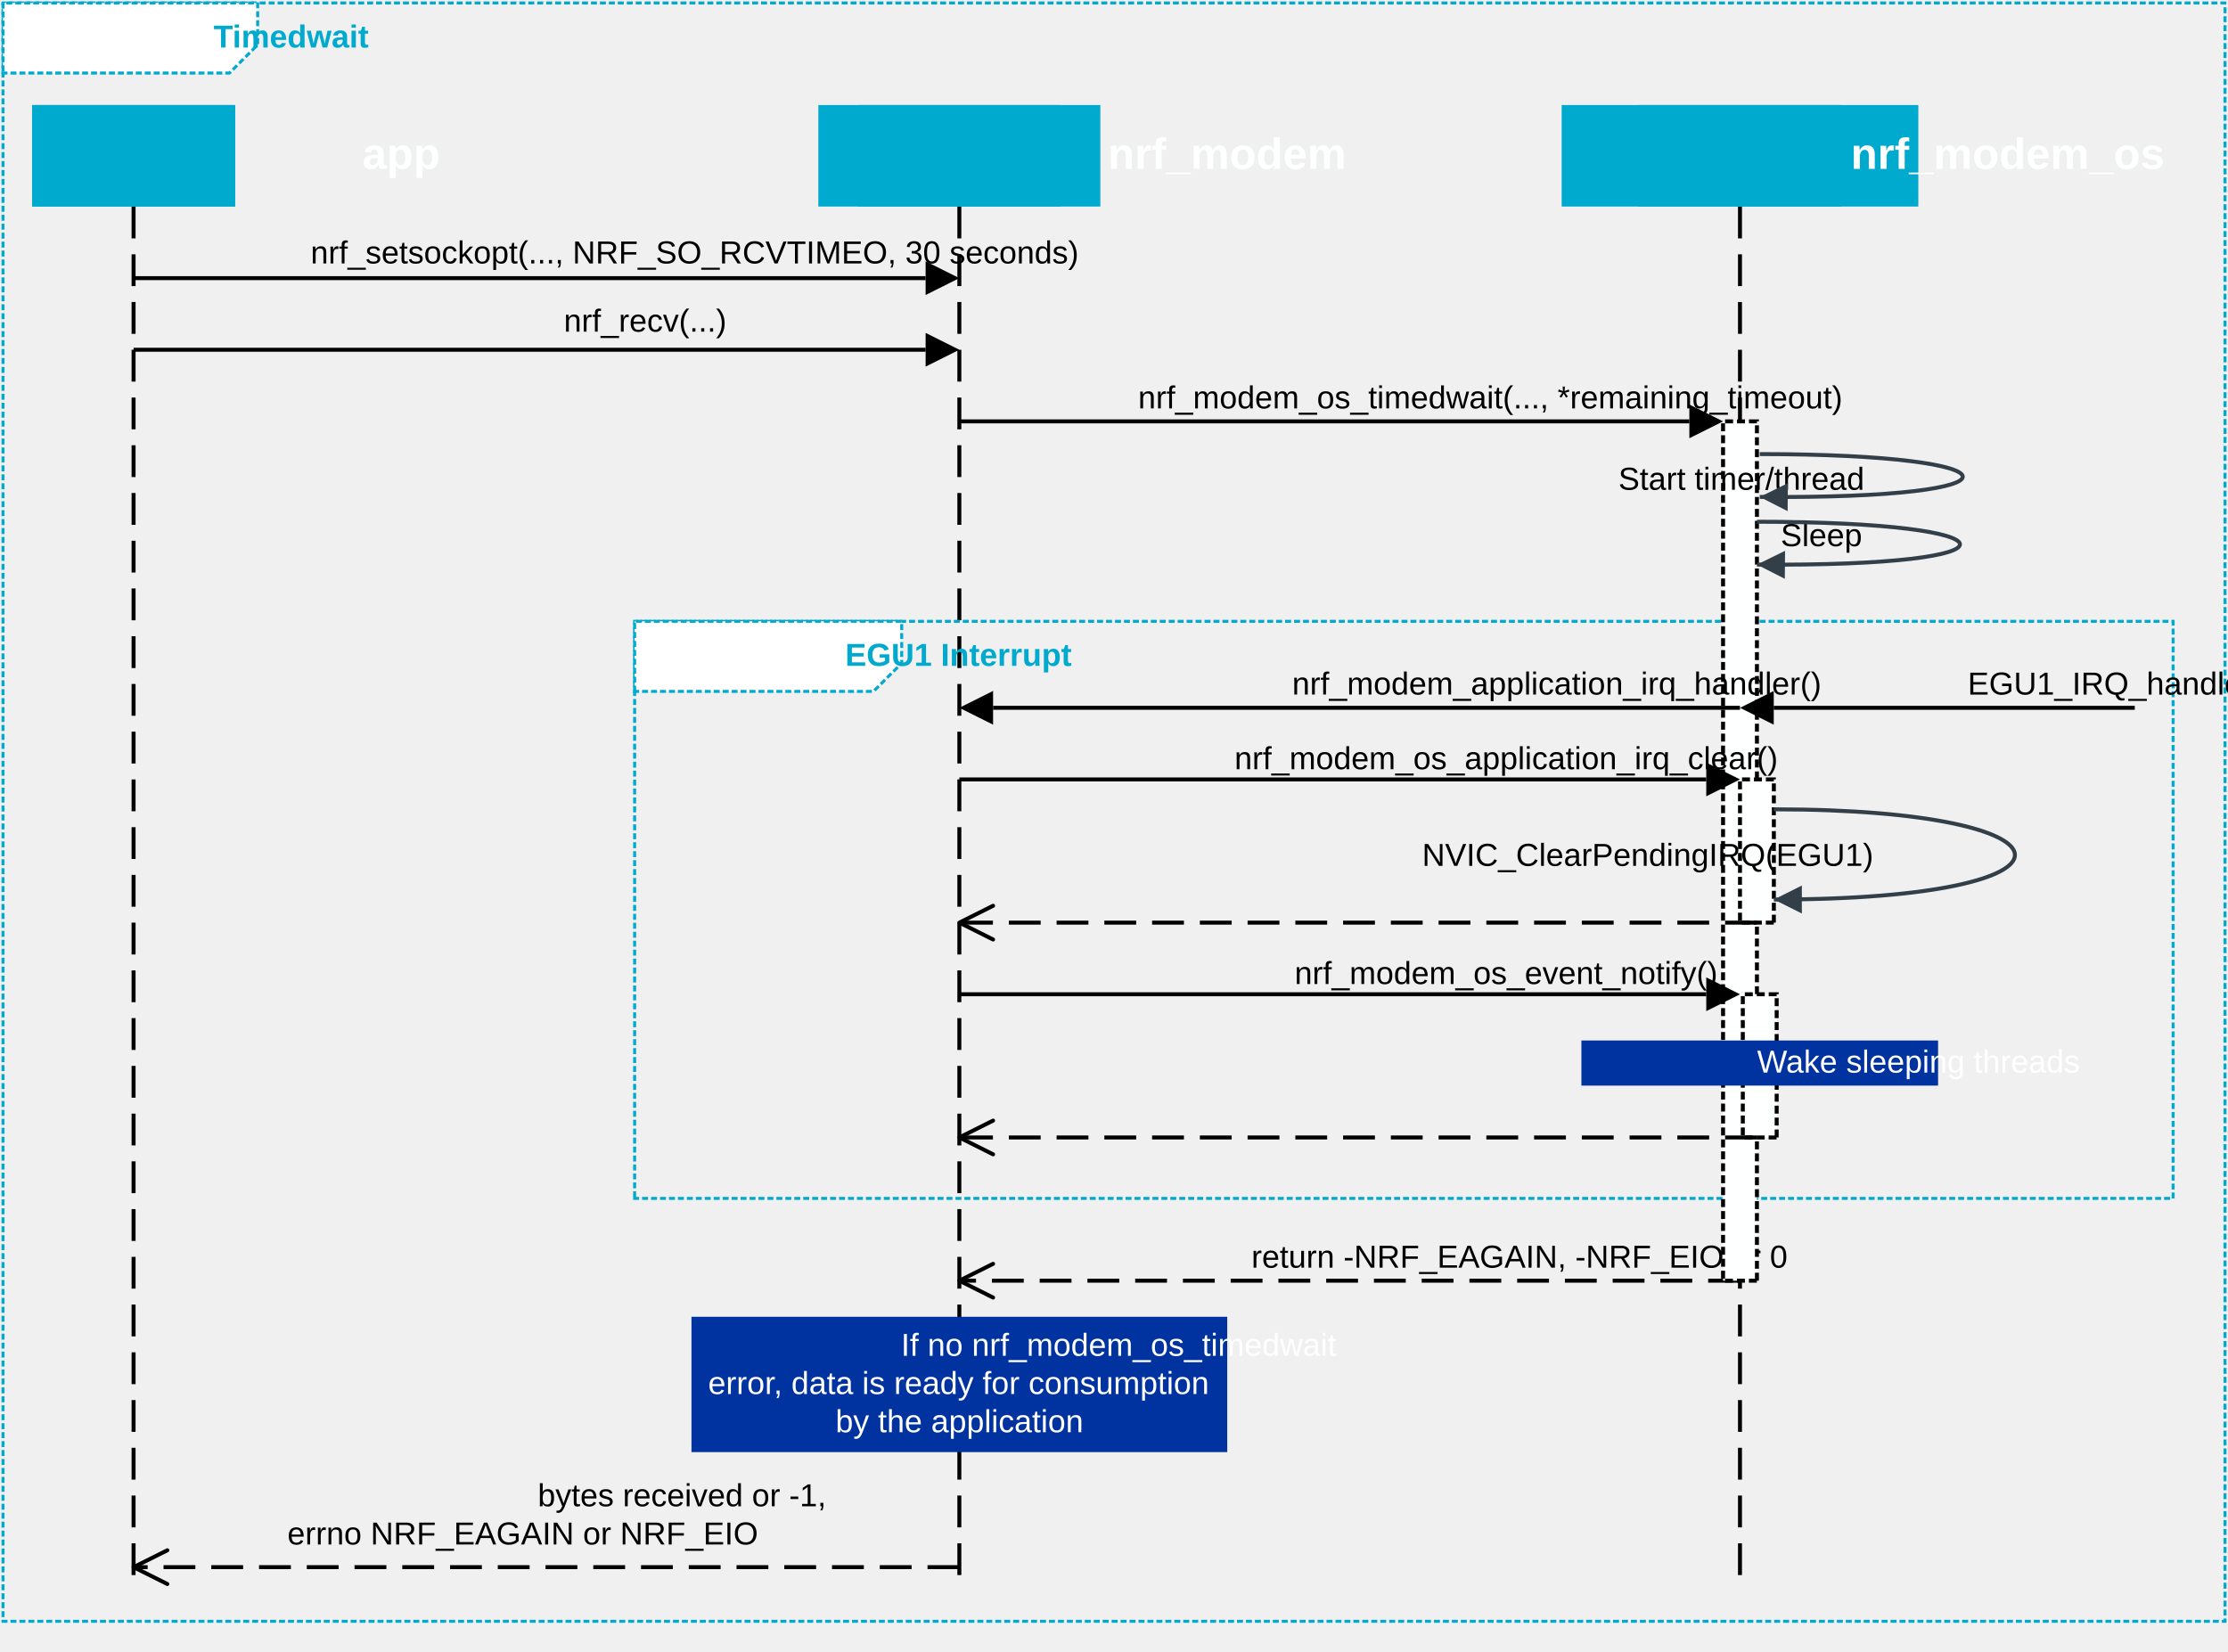
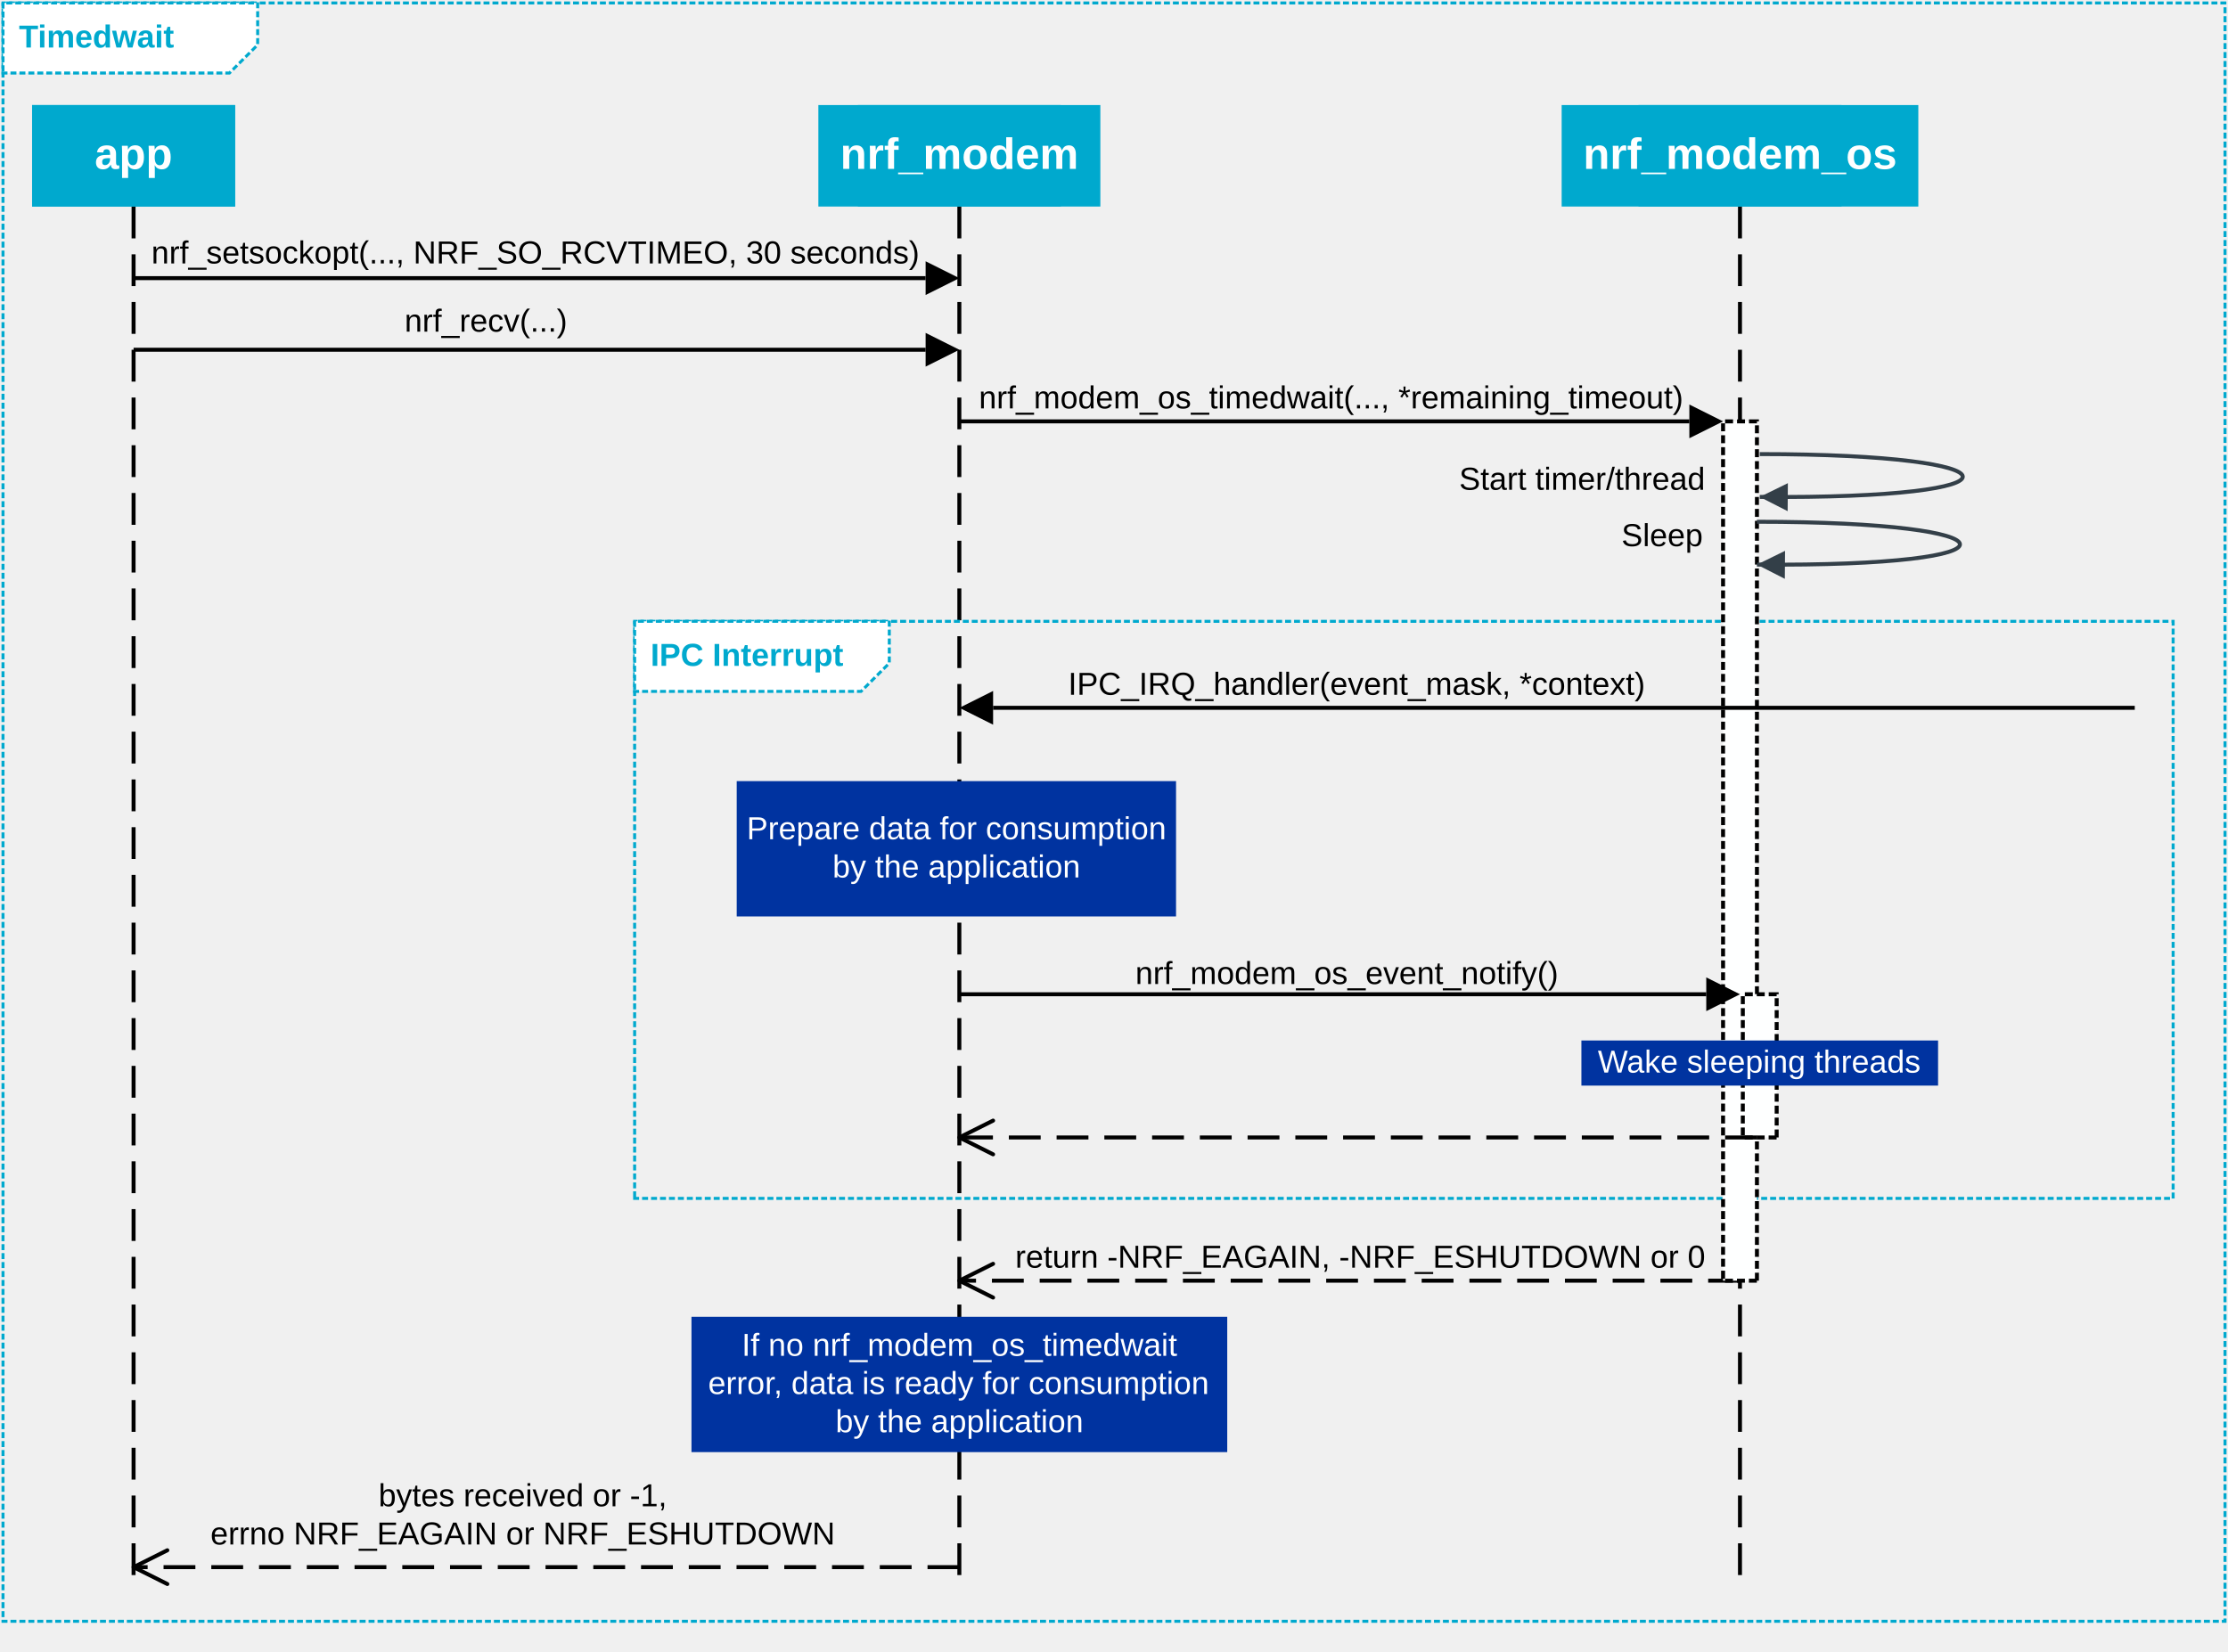
- <svg xmlns="http://www.w3.org/2000/svg" xmlns:ns1="http://schemas.microsoft.com/visio/2003/SVGExtensions/" xmlns:xlink="http://www.w3.org/1999/xlink" width="7.777in" height="5.767in" viewBox="0 0 559.925 415.216" xml:space="preserve" color-interpolation-filters="sRGB" class="st18">
-   <ns1:documentProperties ns1:langID="1035" ns1:viewMarkup="false" />
+ <svg xmlns="http://www.w3.org/2000/svg" xmlns:xlink="http://www.w3.org/1999/xlink" width="7.777in" height="5.767in" viewBox="0 0 559.925 415.216" xml:space="preserve" color-interpolation-filters="sRGB" class="st18">
  <style type="text/css">
	
		.st1 {fill:#00a9ce;stroke:none;stroke-width:1}
		.st2 {stroke:#000000;stroke-dasharray:8,4;stroke-linecap:butt;stroke-width:1}
		.st3 {fill:#feffff;font-family:Arial;font-size:0.917em;font-weight:bold}
		.st4 {marker-end:url(#mrkr4-19);stroke:#000000;stroke-linecap:butt;stroke-width:1}
		.st5 {fill:#000000;fill-opacity:1;stroke:#000000;stroke-opacity:1;stroke-width:0.236}
		.st6 {fill:#000000;font-family:Arial;font-size:0.667em}
		.st7 {marker-end:url(#mrkr3-32);stroke:#000000;stroke-dasharray:8,4;stroke-linecap:butt;stroke-width:1}
		.st8 {font-size:1em}
		.st9 {fill:#0033a0;stroke:none;stroke-width:1}
		.st10 {fill:#ffffff;font-family:Arial;font-size:0.667em}
		.st11 {fill:#feffff;fill-opacity:0;stroke:#00a9ce;stroke-dasharray:0.75,1.5;stroke-width:0.75}
		.st12 {fill:#ffffff;stroke:#00a9ce;stroke-dasharray:0.75,1.5;stroke-width:0.75}
		.st13 {fill:#00a9ce;font-family:Arial;font-size:0.667em;font-weight:bold}
		.st14 {fill:#feffff;stroke:#000000;stroke-dasharray:2,1;stroke-linecap:butt;stroke-width:1}
		.st15 {fill:none;stroke:none;stroke-width:1}
- 		.st16 {marker-end:url(#mrkr4-141);stroke:#333f48;stroke-linecap:butt;stroke-width:1}
+ 		.st16 {marker-end:url(#mrkr4-125);stroke:#333f48;stroke-linecap:butt;stroke-width:1}
		.st17 {fill:#333f48;fill-opacity:1;stroke:#333f48;stroke-opacity:1;stroke-width:0.284}
		.st18 {fill:none;fill-rule:evenodd;font-size:12px;overflow:visible;stroke-linecap:square;stroke-miterlimit:3}
	
	</style>
  <defs id="Markers">
    <g id="lend4">
      <path d="M 2 1 L 0 0 L 2 -1 L 2 1 " style="stroke:none" />
    </g>
-     <marker id="mrkr4-19" class="st5" ns1:arrowType="4" ns1:arrowSize="3" ns1:setback="8.48" refX="-8.48" orient="auto" markerUnits="strokeWidth" overflow="visible">
+     <marker id="mrkr4-19" class="st5" refX="-8.48" orient="auto" markerUnits="strokeWidth" overflow="visible">
      <use xlink:href="#lend4" transform="scale(-4.24,-4.24) " />
    </marker>
    <g id="lend3">
      <path d="M 2 1 L 0 0 L 2 -1 " style="stroke-linecap:round;stroke-linejoin:round;fill:none" />
    </g>
-     <marker id="mrkr3-32" class="st5" ns1:arrowType="3" ns1:arrowSize="3" orient="auto" markerUnits="strokeWidth" overflow="visible">
+     <marker id="mrkr3-32" class="st5" orient="auto" markerUnits="strokeWidth" overflow="visible">
      <use xlink:href="#lend3" transform="scale(-4.24,-4.24) " />
    </marker>
-     <marker id="mrkr4-141" class="st17" ns1:arrowType="4" ns1:arrowSize="2" ns1:setback="0" refX="-0" orient="auto" markerUnits="strokeWidth" overflow="visible">
+     <marker id="mrkr4-125" class="st17" refX="-0" orient="auto" markerUnits="strokeWidth" overflow="visible">
      <use xlink:href="#lend4" transform="scale(-3.52,-3.52) " />
    </marker>
  </defs>
-   <g ns1:mID="0" ns1:index="1" ns1:groupContext="foregroundPage">
-     <ns1:pageProperties ns1:drawingScale="0.0393701" ns1:pageScale="0.0393701" ns1:drawingUnits="24" ns1:shadowOffsetX="8.50394" ns1:shadowOffsetY="-8.50394" />
-     <ns1:layer ns1:name="Connector" ns1:index="0" />
-     <ns1:layer ns1:name="Flowchart" ns1:index="1" />
-     <g id="group5-1" transform="translate(8.05709,-363.3)" ns1:mID="5" ns1:groupContext="group">
-       <ns1:userDefs>
-         <ns1:ud ns1:nameU="visVersion" ns1:prompt="" ns1:val="VT0(15):26" />
-         <ns1:ud ns1:nameU="ShowActor" ns1:prompt="" ns1:val="VT0(0):5" />
-         <ns1:ud ns1:nameU="ShowDestruction" ns1:prompt="" ns1:val="VT0(0):5" />
-       </ns1:userDefs>
-       <g id="shape6-2" ns1:mID="6" ns1:groupContext="shape">
+   <g>
+     <g id="group5-1" transform="translate(8.05709,-363.3)">
+       <g id="shape6-2">
        <rect x="0" y="389.704" width="51.024" height="25.512" class="st1" />
      </g>
-       <g id="shape7-4" ns1:mID="7" ns1:groupContext="shape" transform="translate(17.0079,-29.0551)">
+       <g id="shape7-4" transform="translate(17.0079,-29.0551)">
        <path d="M8.5 415.22 a0 0 0 1 1 0 0 a0 0 0 1 1 0 0 Z" class="st1" />
      </g>
-       <g id="shape8-6" ns1:mID="8" ns1:groupContext="shape" transform="translate(17.0079,363.3)">
+       <g id="shape8-6" transform="translate(17.0079,363.3)">
				</g>
-       <g id="shape9-8" ns1:mID="9" ns1:groupContext="shape" transform="translate(440.728,415.216) rotate(90)">
+       <g id="shape9-8" transform="translate(440.728,415.216) rotate(90)">
        <path d="M0 415.22 L345.69 415.22" class="st2" />
      </g>
-       <g id="shape5-11" ns1:mID="5" ns1:groupContext="groupContent">
-         <ns1:textBlock ns1:margins="rect(4,4,4,4)" ns1:tabSpace="42.5197" />
-         <ns1:textRect cx="25.512" cy="402.46" width="51.03" height="25.512" />
+       <g id="shape5-11">
        <rect x="0" y="389.704" width="51.024" height="25.512" class="st1" />
-         <text x="15.73" y="405.76" class="st3" ns1:langID="1044">
-           <ns1:paragraph ns1:horizAlign="1" />
-           <ns1:tabList />app</text>
+         <text x="15.73" y="405.76" class="st3">app</text>
      </g>
    </g>
-     <g id="shape21-14" ns1:mID="21" ns1:groupContext="shape" ns1:layerMember="0" transform="translate(33.5689,-352.387)">
-       <ns1:userDefs>
-         <ns1:ud ns1:nameU="IsReturn" ns1:prompt="" ns1:val="VT0(0):5" />
-         <ns1:ud ns1:nameU="IsAsync" ns1:prompt="" ns1:val="VT0(0):5" />
-         <ns1:ud ns1:nameU="IsSelfMessage" ns1:prompt="" ns1:val="VT0(0):5" />
-         <ns1:ud ns1:nameU="visVersion" ns1:prompt="" ns1:val="VT0(15):26" />
-       </ns1:userDefs>
-       <ns1:textBlock ns1:margins="rect(4,4,4,4)" ns1:tabSpace="42.5197" />
-       <ns1:textRect cx="100.934" cy="416.203" width="203.18" height="17.604" />
+     <g id="shape21-14" transform="translate(33.5689,-352.387)">
      <path d="M0 422.3 L199.05 422.3" class="st4" />
-       <text x="4.46" y="418.6" class="st6" ns1:langID="1044">
-         <ns1:paragraph ns1:horizAlign="1" />
-         <ns1:tabList />nrf_setsockopt(..., NRF_SO_RCVTIMEO, 30 seconds)</text>
+       <text x="4.46" y="418.6" class="st6">nrf_setsockopt(..., NRF_SO_RCVTIMEO, 30 seconds)</text>
    </g>
-     <g id="shape1017-21" ns1:mID="1017" ns1:groupContext="shape" ns1:layerMember="0" transform="translate(33.5689,-334.387)">
-       <ns1:userDefs>
-         <ns1:ud ns1:nameU="IsReturn" ns1:prompt="" ns1:val="VT0(0):5" />
-         <ns1:ud ns1:nameU="IsAsync" ns1:prompt="" ns1:val="VT0(0):5" />
-         <ns1:ud ns1:nameU="IsSelfMessage" ns1:prompt="" ns1:val="VT0(0):5" />
-         <ns1:ud ns1:nameU="visVersion" ns1:prompt="" ns1:val="VT0(15):26" />
-       </ns1:userDefs>
-       <ns1:textBlock ns1:margins="rect(4,4,4,4)" ns1:tabSpace="42.5197" />
-       <ns1:textRect cx="88.533" cy="415.353" width="51.13" height="17.604" />
+     <g id="shape1017-21" transform="translate(33.5689,-334.387)">
      <path d="M0 422.3 L199.05 422.3" class="st4" />
-       <text x="68.09" y="417.75" class="st6" ns1:langID="1044">
-         <ns1:paragraph ns1:horizAlign="1" />
-         <ns1:tabList />nrf_recv(...)</text>
+       <text x="68.09" y="417.75" class="st6">nrf_recv(...)</text>
    </g>
-     <g id="shape1025-27" ns1:mID="1025" ns1:groupContext="shape" ns1:layerMember="0" transform="translate(437.285,-100.387)">
-       <ns1:userDefs>
-         <ns1:ud ns1:nameU="IsReturn" ns1:prompt="" ns1:val="VT0(1):5" />
-         <ns1:ud ns1:nameU="IsAsync" ns1:prompt="" ns1:val="VT0(0):5" />
-         <ns1:ud ns1:nameU="IsSelfMessage" ns1:prompt="" ns1:val="VT0(0):5" />
-         <ns1:ud ns1:nameU="visVersion" ns1:prompt="" ns1:val="VT0(15):26" />
-       </ns1:userDefs>
-       <ns1:textBlock ns1:margins="rect(4,4,4,4)" ns1:tabSpace="42.5197" />
-       <ns1:textRect cx="-95.478" cy="416.628" width="144.93" height="17.604" />
+     <g id="shape1025-27" transform="translate(437.285,-100.387)">
      <path d="M0 422.3 L-196.19 422.3" class="st7" />
-       <text x="-162.83" y="419.03" class="st6" ns1:langID="1044">
-         <ns1:paragraph ns1:horizAlign="1" />
-         <ns1:tabList />return -NRF_EAGAIN, -NRF_EIO or 0</text>
+       <text x="-182.16" y="419.03" class="st6">return -NRF_EAGAIN, -NRF_ESHUTDOWN or 0</text>
    </g>
-     <g id="shape1029-34" ns1:mID="1029" ns1:groupContext="shape" ns1:layerMember="0" transform="translate(241.098,-14.2137)">
-       <ns1:userDefs>
-         <ns1:ud ns1:nameU="IsReturn" ns1:prompt="" ns1:val="VT0(1):5" />
-         <ns1:ud ns1:nameU="IsAsync" ns1:prompt="" ns1:val="VT0(0):5" />
-         <ns1:ud ns1:nameU="IsSelfMessage" ns1:prompt="" ns1:val="VT0(0):5" />
-         <ns1:ud ns1:nameU="visVersion" ns1:prompt="" ns1:val="VT0(15):26" />
-       </ns1:userDefs>
-       <ns1:textBlock ns1:margins="rect(4,4,4,4)" ns1:tabSpace="42.5197" />
-       <ns1:textRect cx="-109.754" cy="395.227" width="128.48" height="27.203" />
+     <g id="shape1029-34" transform="translate(241.098,-14.2137)">
      <path d="M0 408.13 L-207.53 408.13" class="st7" />
-       <text x="-145.99" y="392.83" class="st6" ns1:langID="1044">
-         <ns1:paragraph ns1:horizAlign="1" />
-         <ns1:tabList />bytes received or -1,<ns1:newlineChar />
-         <tspan x="-168.88" dy="1.2em" class="st8">errno NRF_EAGAIN or NRF_EIO</tspan>
+       <text x="-145.99" y="392.83" class="st6">bytes received or -1, <tspan x="-188.21" dy="1.2em" class="st8">errno NRF_EAGAIN or NRF_ESHUTDOWN</tspan>
      </text>
    </g>
-     <g id="shape1030-41" ns1:mID="1030" ns1:groupContext="shape" ns1:layerMember="0" transform="translate(241.098,-302.214)">
-       <ns1:userDefs>
-         <ns1:ud ns1:nameU="IsReturn" ns1:prompt="" ns1:val="VT0(0):5" />
-         <ns1:ud ns1:nameU="IsAsync" ns1:prompt="" ns1:val="VT0(0):5" />
-         <ns1:ud ns1:nameU="IsSelfMessage" ns1:prompt="" ns1:val="VT0(0):5" />
-         <ns1:ud ns1:nameU="visVersion" ns1:prompt="" ns1:val="VT0(15):26" />
-       </ns1:userDefs>
-       <ns1:textBlock ns1:margins="rect(4,4,4,4)" ns1:tabSpace="42.5197" />
-       <ns1:textRect cx="93.375" cy="402.472" width="187.19" height="17.604" />
+     <g id="shape1030-41" transform="translate(241.098,-302.214)">
      <path d="M0 408.13 L183.46 408.13" class="st4" />
-       <text x="4.89" y="404.87" class="st6" ns1:langID="1044">
-         <ns1:paragraph ns1:horizAlign="1" />
-         <ns1:tabList />nrf_modem_os_timedwait(..., *remaining_timeout)</text>
+       <text x="4.89" y="404.87" class="st6">nrf_modem_os_timedwait(..., *remaining_timeout)</text>
    </g>
-     <g id="group10-47" transform="translate(205.665,-363.3)" ns1:mID="10" ns1:groupContext="group">
-       <ns1:userDefs>
-         <ns1:ud ns1:nameU="visVersion" ns1:prompt="" ns1:val="VT0(15):26" />
-         <ns1:ud ns1:nameU="ShowActor" ns1:prompt="" ns1:val="VT0(0):5" />
-         <ns1:ud ns1:nameU="ShowDestruction" ns1:prompt="" ns1:val="VT0(0):5" />
-       </ns1:userDefs>
-       <g id="shape11-48" ns1:mID="11" ns1:groupContext="shape" transform="translate(9.92126,0)">
+     <g id="group10-47" transform="translate(205.665,-363.3)">
+       <g id="shape11-48" transform="translate(9.92126,0)">
        <rect x="0" y="389.704" width="51.024" height="25.512" class="st1" />
      </g>
-       <g id="shape12-50" ns1:mID="12" ns1:groupContext="shape" transform="translate(26.9291,-29.0551)">
+       <g id="shape12-50" transform="translate(26.9291,-29.0551)">
        <path d="M8.5 415.22 a0 0 0 1 1 0 0 a0 0 0 1 1 0 0 Z" class="st1" />
      </g>
-       <g id="shape13-52" ns1:mID="13" ns1:groupContext="shape" transform="translate(23.622,363.3)">
+       <g id="shape13-52" transform="translate(23.622,363.3)">
				</g>
-       <g id="shape14-54" ns1:mID="14" ns1:groupContext="shape" transform="translate(450.649,415.216) rotate(90)">
+       <g id="shape14-54" transform="translate(450.649,415.216) rotate(90)">
        <path d="M0 415.22 L345.69 415.22" class="st2" />
      </g>
-       <g id="shape10-57" ns1:mID="10" ns1:groupContext="groupContent">
-         <ns1:textBlock ns1:margins="rect(4,4,4,4)" ns1:tabSpace="42.5197" />
-         <ns1:textRect cx="35.433" cy="402.46" width="70.87" height="25.512" />
+       <g id="shape10-57">
        <rect x="0" y="389.704" width="70.866" height="25.512" class="st1" />
-         <text x="5.48" y="405.76" class="st3" ns1:langID="1044">
-           <ns1:paragraph ns1:horizAlign="1" />
-           <ns1:tabList />nrf_modem</text>
+         <text x="5.48" y="405.76" class="st3">nrf_modem</text>
      </g>
    </g>
-     <g id="shape1028-60" ns1:mID="1028" ns1:groupContext="shape" ns1:layerMember="1" transform="translate(173.775,-50.2137)">
-       <ns1:custProps>
-         <ns1:cp ns1:nameU="Cost" ns1:lbl="Cost" ns1:prompt="" ns1:type="7" ns1:format="@" ns1:sortKey="" ns1:invis="false" ns1:ask="false" ns1:langID="1033" ns1:cal="0" />
-         <ns1:cp ns1:nameU="ProcessNumber" ns1:lbl="Process Number" ns1:prompt="" ns1:type="2" ns1:format="" ns1:sortKey="" ns1:invis="false" ns1:ask="false" ns1:langID="1033" ns1:cal="0" />
-         <ns1:cp ns1:nameU="Owner" ns1:lbl="Owner" ns1:prompt="" ns1:type="0" ns1:format="" ns1:sortKey="" ns1:invis="false" ns1:ask="false" ns1:langID="1033" ns1:cal="0" />
-         <ns1:cp ns1:nameU="Function" ns1:lbl="Function" ns1:prompt="" ns1:type="0" ns1:format="" ns1:sortKey="" ns1:invis="false" ns1:ask="false" ns1:langID="1033" ns1:cal="0" ns1:val="VT4()" />
-         <ns1:cp ns1:nameU="StartDate" ns1:lbl="Start Date" ns1:prompt="" ns1:type="5" ns1:format="" ns1:sortKey="" ns1:invis="false" ns1:ask="false" ns1:langID="1033" ns1:cal="0" />
-         <ns1:cp ns1:nameU="EndDate" ns1:lbl="End Date" ns1:prompt="" ns1:type="5" ns1:format="" ns1:sortKey="" ns1:invis="false" ns1:ask="false" ns1:langID="1033" ns1:cal="0" />
-         <ns1:cp ns1:nameU="Status" ns1:lbl="Status" ns1:prompt="" ns1:type="4" ns1:format=";Not Started;In Progress;Completed;Deferred;Waiting on Input" ns1:sortKey="" ns1:invis="false" ns1:ask="false" ns1:langID="1033" ns1:cal="0" ns1:val="VT4()" />
-       </ns1:custProps>
-       <ns1:userDefs>
-         <ns1:ud ns1:nameU="visVersion" ns1:prompt="" ns1:val="VT0(15):26" />
-         <ns1:ud ns1:nameU="DefaultWidth" ns1:prompt="" ns1:val="VT0(0.98425196850394):24" />
-         <ns1:ud ns1:nameU="DefaultHeight" ns1:prompt="" ns1:val="VT0(0.59055118110236):24" />
-         <ns1:ud ns1:nameU="ResizeTxtHeight" ns1:prompt="" ns1:val="VT0(0.59055118110236):24" />
-       </ns1:userDefs>
-       <ns1:textBlock ns1:margins="rect(2,2,2,2)" ns1:tabSpace="42.5197" />
-       <ns1:textRect cx="67.323" cy="398.208" width="134.65" height="34.016" />
+     <g id="shape1028-60" transform="translate(173.775,-50.2137)">
      <rect x="0" y="381.2" width="134.646" height="34.016" class="st9" />
-       <text x="12.63" y="391.01" class="st10" ns1:langID="1044">
-         <ns1:paragraph ns1:horizAlign="1" />
-         <ns1:tabList />If no nrf_modem_os_timedwait <tspan x="4.18" dy="1.2em" class="st8">error, data is ready for consumption </tspan>
+       <text x="12.63" y="391.01" class="st10">If no nrf_modem_os_timedwait <tspan x="4.18" dy="1.2em" class="st8">error, data is ready for consumption </tspan>
        <tspan x="36.19" dy="1.2em" class="st8">by the application</tspan>
      </text>
    </g>
-     <g id="group1035-65" transform="translate(159.49,-113.993)" ns1:mID="1035" ns1:groupContext="group">
-       <ns1:userDefs>
-         <ns1:ud ns1:nameU="visVersion" ns1:prompt="" ns1:val="VT0(15):26" />
-       </ns1:userDefs>
-       <g id="shape1035-66" ns1:mID="1035" ns1:groupContext="groupContent">
+     <g id="group1035-65" transform="translate(159.49,-113.993)">
+       <g id="shape1035-66">
        <path d="M0 415.22 L386.65 415.22 L386.65 270.17 L0 270.17 L0 415.22 Z" class="st11" />
      </g>
-       <g id="shape1036-68" ns1:mID="1036" ns1:groupContext="shape" transform="translate(0,-127.443)">
-         <ns1:userDefs>
-           <ns1:ud ns1:nameU="FoldSize" ns1:prompt="" ns1:val="VT0(0.098425196850394):24" />
-           <ns1:ud ns1:nameU="BackFillColor" ns1:prompt="" ns1:val="VT5(#96afcf)" />
-           <ns1:ud ns1:nameU="BackLineColor" ns1:prompt="" ns1:val="VT5(#1f477d)" />
-           <ns1:ud ns1:nameU="BackCharColor" ns1:prompt="" ns1:val="VT5(#000000)" />
-           <ns1:ud ns1:nameU="DarkerColor" ns1:prompt="" ns1:val="VT5(#000000)" />
-           <ns1:ud ns1:nameU="BackFillColor" ns1:prompt="" ns1:val="VT5(#feffff)" />
-           <ns1:ud ns1:nameU="BackLineColor" ns1:prompt="" ns1:val="VT5(#0077c8)" />
-           <ns1:ud ns1:nameU="BackCharColor" ns1:prompt="" ns1:val="VT5(#005692)" />
-           <ns1:ud ns1:nameU="DarkerColor" ns1:prompt="" ns1:val="VT5(#005692)" />
-         </ns1:userDefs>
-         <ns1:textBlock ns1:margins="rect(4,4,4,4)" ns1:tabSpace="42.5197" />
-         <ns1:textRect cx="33.56" cy="406.414" width="67.13" height="17.604" />
-         <path d="M0 415.22 L60.03 415.22 L67.12 408.13 L67.12 397.61 L0 397.61 L0 415.22 Z" class="st12" />
-         <text x="4" y="408.81" class="st13" ns1:langID="1044">
-           <ns1:paragraph />
-           <ns1:tabList />EGU1 Interrupt</text>
+       <g id="shape1036-68" transform="translate(0,-127.443)">
+         <path d="M0 415.22 L56.91 415.22 L64 408.13 L64 397.61 L0 397.61 L0 415.22 Z" class="st12" />
+         <text x="4" y="408.81" class="st13">IPC Interrupt</text>
      </g>
    </g>
-     <g id="group1038-71" transform="translate(0.75,-7.69405)" ns1:mID="1038" ns1:groupContext="group">
-       <ns1:userDefs>
-         <ns1:ud ns1:nameU="visVersion" ns1:prompt="" ns1:val="VT0(15):26" />
-       </ns1:userDefs>
-       <g id="shape1038-72" ns1:mID="1038" ns1:groupContext="groupContent">
+     <g id="group1038-71" transform="translate(0.75,-7.69405)">
+       <g id="shape1038-72">
        <path d="M0 415.22 L558.43 415.22 L558.43 8.44 L0 8.44 L0 415.22 Z" class="st11" />
      </g>
-       <g id="shape1039-74" ns1:mID="1039" ns1:groupContext="shape" transform="translate(0,-389.168)">
-         <ns1:userDefs>
-           <ns1:ud ns1:nameU="FoldSize" ns1:prompt="" ns1:val="VT0(0.098425196850394):24" />
-           <ns1:ud ns1:nameU="BackFillColor" ns1:prompt="" ns1:val="VT5(#96afcf)" />
-           <ns1:ud ns1:nameU="BackLineColor" ns1:prompt="" ns1:val="VT5(#1f477d)" />
-           <ns1:ud ns1:nameU="BackCharColor" ns1:prompt="" ns1:val="VT5(#000000)" />
-           <ns1:ud ns1:nameU="DarkerColor" ns1:prompt="" ns1:val="VT5(#000000)" />
-           <ns1:ud ns1:nameU="BackFillColor" ns1:prompt="" ns1:val="VT5(#feffff)" />
-           <ns1:ud ns1:nameU="BackLineColor" ns1:prompt="" ns1:val="VT5(#0077c8)" />
-           <ns1:ud ns1:nameU="BackCharColor" ns1:prompt="" ns1:val="VT5(#005692)" />
-           <ns1:ud ns1:nameU="DarkerColor" ns1:prompt="" ns1:val="VT5(#005692)" />
-         </ns1:userDefs>
-         <ns1:textBlock ns1:margins="rect(4,4,4,4)" ns1:tabSpace="42.5197" />
-         <ns1:textRect cx="32" cy="406.414" width="64" height="17.604" />
+       <g id="shape1039-74" transform="translate(0,-389.168)">
        <path d="M0 415.22 L56.91 415.22 L64 408.13 L64 397.61 L0 397.61 L0 415.22 Z" class="st12" />
-         <text x="4" y="408.81" class="st13" ns1:langID="1044">
-           <ns1:paragraph />
-           <ns1:tabList />Timedwait</text>
+         <text x="4" y="408.81" class="st13">Timedwait</text>
      </g>
    </g>
-     <g id="group15-77" transform="translate(392.468,-363.3)" ns1:mID="15" ns1:groupContext="group">
-       <ns1:userDefs>
-         <ns1:ud ns1:nameU="visVersion" ns1:prompt="" ns1:val="VT0(15):26" />
-         <ns1:ud ns1:nameU="ShowActor" ns1:prompt="" ns1:val="VT0(0):5" />
-         <ns1:ud ns1:nameU="ShowDestruction" ns1:prompt="" ns1:val="VT0(0):5" />
-       </ns1:userDefs>
-       <g id="shape16-78" ns1:mID="16" ns1:groupContext="shape" transform="translate(19.3054,0)">
+     <g id="group15-77" transform="translate(392.468,-363.3)">
+       <g id="shape16-78" transform="translate(19.3054,0)">
        <rect x="0" y="389.704" width="51.024" height="25.512" class="st1" />
      </g>
-       <g id="shape17-80" ns1:mID="17" ns1:groupContext="shape" transform="translate(36.3133,-29.0551)">
+       <g id="shape17-80" transform="translate(36.3133,-29.0551)">
        <path d="M8.5 415.22 a0 0 0 1 1 0 0 a0 0 0 1 1 0 0 Z" class="st1" />
      </g>
-       <g id="shape18-82" ns1:mID="18" ns1:groupContext="shape" transform="translate(29.8782,363.3)">
+       <g id="shape18-82" transform="translate(29.8782,363.3)">
				</g>
-       <g id="shape19-84" ns1:mID="19" ns1:groupContext="shape" transform="translate(460.033,415.216) rotate(90)">
+       <g id="shape19-84" transform="translate(460.033,415.216) rotate(90)">
        <path d="M0 415.22 L345.69 415.22" class="st2" />
      </g>
-       <g id="shape15-87" ns1:mID="15" ns1:groupContext="groupContent">
-         <ns1:textBlock ns1:margins="rect(4,4,4,4)" ns1:tabSpace="42.5197" />
-         <ns1:textRect cx="44.817" cy="402.46" width="89.64" height="25.512" />
+       <g id="shape15-87">
        <rect x="0" y="389.704" width="89.635" height="25.512" class="st1" />
-         <text x="5.39" y="405.76" class="st3" ns1:langID="1044">
-           <ns1:paragraph ns1:horizAlign="1" />
-           <ns1:tabList />nrf_modem_os</text>
+         <text x="5.39" y="405.76" class="st3">nrf_modem_os</text>
      </g>
    </g>
-     <g id="shape1041-90" ns1:mID="1041" ns1:groupContext="shape" transform="translate(26.3217,321.915) rotate(-90)">
-       <ns1:userDefs>
-         <ns1:ud ns1:nameU="visVersion" ns1:prompt="" ns1:val="VT0(15):26" />
-       </ns1:userDefs>
+     <g id="shape1041-90" transform="translate(26.3217,321.915) rotate(-90)">
      <path d="M0 415.22 L216 415.22 L216 406.71 L0 406.71 L0 415.22 Z" class="st14" />
    </g>
-     <g id="shape1042-92" ns1:mID="1042" ns1:groupContext="shape" ns1:layerMember="0" transform="translate(536.498,-230.214)">
-       <ns1:userDefs>
-         <ns1:ud ns1:nameU="IsReturn" ns1:prompt="" ns1:val="VT0(0):5" />
-         <ns1:ud ns1:nameU="IsAsync" ns1:prompt="" ns1:val="VT0(0):5" />
-         <ns1:ud ns1:nameU="IsSelfMessage" ns1:prompt="" ns1:val="VT0(0):5" />
-         <ns1:ud ns1:nameU="visVersion" ns1:prompt="" ns1:val="VT0(15):26" />
-       </ns1:userDefs>
-       <ns1:textBlock ns1:margins="rect(4,4,4,4)" ns1:tabSpace="42.5197" />
-       <ns1:textRect cx="-43.546" cy="402.396" width="87.15" height="17.604" />
-       <path d="M0 408.13 L-90.73 408.13" class="st4" />
-       <text x="-82.01" y="404.8" class="st6" ns1:langID="1044">
-         <ns1:paragraph ns1:horizAlign="1" />
-         <ns1:tabList />EGU1_IRQ_handler()</text>
+     <g id="shape1042-92" transform="translate(536.498,-230.214)">
+       <path d="M0 408.13 L-286.92 408.13" class="st4" />
+       <text x="-268.07" y="404.86" class="st6">IPC_IRQ_handler(event_mask, *context)</text>
    </g>
-     <g id="shape1043-98" ns1:mID="1043" ns1:groupContext="shape" ns1:layerMember="0" transform="translate(437.285,-244.387)">
-       <ns1:userDefs>
-         <ns1:ud ns1:nameU="IsReturn" ns1:prompt="" ns1:val="VT0(0):5" />
-         <ns1:ud ns1:nameU="IsAsync" ns1:prompt="" ns1:val="VT0(0):5" />
-         <ns1:ud ns1:nameU="IsSelfMessage" ns1:prompt="" ns1:val="VT0(0):5" />
-         <ns1:ud ns1:nameU="visVersion" ns1:prompt="" ns1:val="VT0(15):26" />
-       </ns1:userDefs>
-       <ns1:textBlock ns1:margins="rect(4,4,4,4)" ns1:tabSpace="42.5197" />
-       <ns1:textRect cx="-86.109" cy="416.569" width="143.2" height="17.604" />
-       <path d="M0 422.3 L-187.71 422.3" class="st4" />
-       <text x="-152.59" y="418.97" class="st6" ns1:langID="1044">
-         <ns1:paragraph ns1:horizAlign="1" />
-         <ns1:tabList />nrf_modem_application_irq_handler()</text>
+     <g id="shape1048-98" transform="translate(241.098,-158.214)">
+       <path d="M0 408.13 L187.71 408.13" class="st4" />
+       <text x="44.22" y="405.56" class="st6">nrf_modem_os_event_notify()</text>
    </g>
-     <g id="shape1044-104" ns1:mID="1044" ns1:groupContext="shape" ns1:layerMember="0" transform="translate(241.098,-212.214)">
-       <ns1:userDefs>
-         <ns1:ud ns1:nameU="IsReturn" ns1:prompt="" ns1:val="VT0(0):5" />
-         <ns1:ud ns1:nameU="IsAsync" ns1:prompt="" ns1:val="VT0(0):5" />
-         <ns1:ud ns1:nameU="IsSelfMessage" ns1:prompt="" ns1:val="VT0(0):5" />
-         <ns1:ud ns1:nameU="visVersion" ns1:prompt="" ns1:val="VT0(15):26" />
-       </ns1:userDefs>
-       <ns1:textBlock ns1:margins="rect(4,4,4,4)" ns1:tabSpace="42.5197" />
-       <ns1:textRect cx="97.364" cy="403.164" width="146.75" height="17.604" />
-       <path d="M0 408.13 L187.71 408.13" class="st4" />
-       <text x="29.11" y="405.56" class="st6" ns1:langID="1044">
-         <ns1:paragraph ns1:horizAlign="1" />
-         <ns1:tabList />nrf_modem_os_application_irq_clear()</text>
-     </g>
-     <g id="shape1045-110" ns1:mID="1045" ns1:groupContext="shape" transform="translate(30.5737,231.915) rotate(-90)">
-       <ns1:userDefs>
-         <ns1:ud ns1:nameU="visVersion" ns1:prompt="" ns1:val="VT0(15):26" />
-       </ns1:userDefs>
+     <g id="shape1049-104" transform="translate(31.2823,285.915) rotate(-90)">
      <path d="M0 415.22 L36 415.22 L36 406.71 L0 406.71 L0 415.22 Z" class="st14" />
    </g>
-     <g id="shape1047-112" ns1:mID="1047" ns1:groupContext="shape" ns1:layerMember="0" transform="translate(441.537,-190.387)">
-       <ns1:userDefs>
-         <ns1:ud ns1:nameU="IsReturn" ns1:prompt="" ns1:val="VT0(1):5" />
-         <ns1:ud ns1:nameU="IsAsync" ns1:prompt="" ns1:val="VT0(0):5" />
-         <ns1:ud ns1:nameU="IsSelfMessage" ns1:prompt="" ns1:val="VT0(0):5" />
-         <ns1:ud ns1:nameU="visVersion" ns1:prompt="" ns1:val="VT0(15):26" />
-       </ns1:userDefs>
+     <g id="shape1050-106" transform="translate(397.429,-142.34)">
+       <rect x="0" y="403.877" width="89.635" height="11.339" class="st9" />
+       <text x="4.13" y="411.95" class="st10">Wake sleeping threads</text>
+     </g>
+     <g id="shape1051-109" transform="translate(441.537,-136.387)">
      <path d="M0 422.3 L-200.44 422.3" class="st7" />
    </g>
-     <g id="shape1048-117" ns1:mID="1048" ns1:groupContext="shape" ns1:layerMember="0" transform="translate(241.098,-158.214)">
-       <ns1:userDefs>
-         <ns1:ud ns1:nameU="IsReturn" ns1:prompt="" ns1:val="VT0(0):5" />
-         <ns1:ud ns1:nameU="IsAsync" ns1:prompt="" ns1:val="VT0(0):5" />
-         <ns1:ud ns1:nameU="IsSelfMessage" ns1:prompt="" ns1:val="VT0(0):5" />
-         <ns1:ud ns1:nameU="visVersion" ns1:prompt="" ns1:val="VT0(15):26" />
-       </ns1:userDefs>
-       <ns1:textBlock ns1:margins="rect(4,4,4,4)" ns1:tabSpace="42.5197" />
-       <ns1:textRect cx="97.364" cy="403.164" width="116.51" height="17.604" />
-       <path d="M0 408.13 L187.71 408.13" class="st4" />
-       <text x="44.22" y="405.56" class="st6" ns1:langID="1044">
-         <ns1:paragraph ns1:horizAlign="1" />
-         <ns1:tabList />nrf_modem_os_event_notify()</text>
+     <g id="shape1057-114" transform="translate(362.167,-289.741)">
+       <rect x="0" y="403.877" width="70.866" height="11.339" class="st15" />
+       <text x="4.53" y="412.85" class="st6">Start timer/thread</text>
    </g>
-     <g id="shape1049-123" ns1:mID="1049" ns1:groupContext="shape" transform="translate(31.2823,285.915) rotate(-90)">
-       <ns1:userDefs>
-         <ns1:ud ns1:nameU="visVersion" ns1:prompt="" ns1:val="VT0(15):26" />
-       </ns1:userDefs>
-       <path d="M0 415.22 L36 415.22 L36 406.71 L0 406.71 L0 415.22 Z" class="st14" />
+     <g id="shape1059-117" transform="translate(400.98,-275.568)">
+       <rect x="0" y="403.877" width="33.471" height="11.339" class="st15" />
+       <text x="6.51" y="412.85" class="st6">Sleep</text>
    </g>
-     <g id="shape1050-125" ns1:mID="1050" ns1:groupContext="shape" ns1:layerMember="1" transform="translate(397.429,-142.34)">
-       <ns1:custProps>
-         <ns1:cp ns1:nameU="Cost" ns1:lbl="Cost" ns1:prompt="" ns1:type="7" ns1:format="@" ns1:sortKey="" ns1:invis="false" ns1:ask="false" ns1:langID="1033" ns1:cal="0" />
-         <ns1:cp ns1:nameU="ProcessNumber" ns1:lbl="Process Number" ns1:prompt="" ns1:type="2" ns1:format="" ns1:sortKey="" ns1:invis="false" ns1:ask="false" ns1:langID="1033" ns1:cal="0" />
-         <ns1:cp ns1:nameU="Owner" ns1:lbl="Owner" ns1:prompt="" ns1:type="0" ns1:format="" ns1:sortKey="" ns1:invis="false" ns1:ask="false" ns1:langID="1033" ns1:cal="0" />
-         <ns1:cp ns1:nameU="Function" ns1:lbl="Function" ns1:prompt="" ns1:type="0" ns1:format="" ns1:sortKey="" ns1:invis="false" ns1:ask="false" ns1:langID="1033" ns1:cal="0" ns1:val="VT4()" />
-         <ns1:cp ns1:nameU="StartDate" ns1:lbl="Start Date" ns1:prompt="" ns1:type="5" ns1:format="" ns1:sortKey="" ns1:invis="false" ns1:ask="false" ns1:langID="1033" ns1:cal="0" />
-         <ns1:cp ns1:nameU="EndDate" ns1:lbl="End Date" ns1:prompt="" ns1:type="5" ns1:format="" ns1:sortKey="" ns1:invis="false" ns1:ask="false" ns1:langID="1033" ns1:cal="0" />
-         <ns1:cp ns1:nameU="Status" ns1:lbl="Status" ns1:prompt="" ns1:type="4" ns1:format=";Not Started;In Progress;Completed;Deferred;Waiting on Input" ns1:sortKey="" ns1:invis="false" ns1:ask="false" ns1:langID="1033" ns1:cal="0" ns1:val="VT4()" />
-       </ns1:custProps>
-       <ns1:userDefs>
-         <ns1:ud ns1:nameU="visVersion" ns1:prompt="" ns1:val="VT0(15):26" />
-         <ns1:ud ns1:nameU="DefaultWidth" ns1:prompt="" ns1:val="VT0(0.98425196850394):24" />
-         <ns1:ud ns1:nameU="DefaultHeight" ns1:prompt="" ns1:val="VT0(0.59055118110236):24" />
-         <ns1:ud ns1:nameU="ResizeTxtHeight" ns1:prompt="" ns1:val="VT0(0.59055118110236):24" />
-       </ns1:userDefs>
-       <ns1:textBlock ns1:margins="rect(2,2,2,2)" ns1:tabSpace="42.5197" />
-       <ns1:textRect cx="44.817" cy="409.546" width="89.64" height="11.339" />
-       <rect x="0" y="403.877" width="89.635" height="11.339" class="st9" />
-       <text x="4.13" y="411.95" class="st10" ns1:langID="1044">
-         <ns1:paragraph ns1:horizAlign="1" />
-         <ns1:tabList />Wake sleeping threads</text>
-     </g>
-     <g id="shape1051-128" ns1:mID="1051" ns1:groupContext="shape" ns1:layerMember="0" transform="translate(441.537,-136.387)">
-       <ns1:userDefs>
-         <ns1:ud ns1:nameU="IsReturn" ns1:prompt="" ns1:val="VT0(1):5" />
-         <ns1:ud ns1:nameU="IsAsync" ns1:prompt="" ns1:val="VT0(0):5" />
-         <ns1:ud ns1:nameU="IsSelfMessage" ns1:prompt="" ns1:val="VT0(0):5" />
-         <ns1:ud ns1:nameU="visVersion" ns1:prompt="" ns1:val="VT0(15):26" />
-       </ns1:userDefs>
-       <path d="M0 422.3 L-200.44 422.3" class="st7" />
-     </g>
-     <g id="shape1053-133" ns1:mID="1053" ns1:groupContext="shape" transform="translate(304.057,-191.371)">
-       <ns1:textBlock ns1:margins="rect(4,4,4,4)" ns1:tabSpace="42.5197" />
-       <ns1:textRect cx="70" cy="405.716" width="140.01" height="19" />
-       <rect x="0" y="396.216" width="140" height="19" class="st15" />
-       <text x="13.31" y="409.02" class="st6" ns1:langID="1044">
-         <ns1:paragraph ns1:horizAlign="1" />
-         <ns1:tabList />NVIC_ClearPendingIRQ(EGU1)</text>
-     </g>
-     <g id="shape1056-136" ns1:mID="1056" ns1:groupContext="shape" ns1:layerMember="0" transform="translate(438.703,-211.789)">
-       <path d="M7.09 415.22 C86.46 415.22 89.29 437.89 7.09 437.89" class="st16" />
-     </g>
-     <g id="shape1057-142" ns1:mID="1057" ns1:groupContext="shape" transform="translate(362.167,-289.741)">
-       <ns1:textBlock ns1:margins="rect(4,4,4,4)" ns1:tabSpace="42.5197" />
-       <ns1:textRect cx="35.433" cy="409.546" width="70.87" height="11.339" />
-       <rect x="0" y="403.877" width="70.866" height="11.339" class="st15" />
-       <text x="4.53" y="412.85" class="st6" ns1:langID="1044">
-         <ns1:paragraph ns1:horizAlign="1" />
-         <ns1:tabList />Start timer/thread</text>
-     </g>
-     <g id="shape1059-145" ns1:mID="1059" ns1:groupContext="shape" transform="translate(400.98,-275.568)">
-       <ns1:textBlock ns1:margins="rect(4,4,4,4)" ns1:tabSpace="42.5197" />
-       <ns1:textRect cx="16.735" cy="409.546" width="33.48" height="11.339" />
-       <rect x="0" y="403.877" width="33.471" height="11.339" class="st15" />
-       <text x="6.51" y="412.85" class="st6" ns1:langID="1044">
-         <ns1:paragraph ns1:horizAlign="1" />
-         <ns1:tabList />Sleep</text>
-     </g>
-     <g id="shape1064-148" ns1:mID="1064" ns1:groupContext="shape" ns1:layerMember="0" transform="translate(434.451,-285.773)">
+     <g id="shape1064-120" transform="translate(434.451,-285.773)">
      <path d="M7.09 416.92 C73.7 416.92 76.54 428.26 7.09 427.69" class="st16" />
    </g>
-     <g id="shape1065-153" ns1:mID="1065" ns1:groupContext="shape" ns1:layerMember="0" transform="translate(435.159,-302.781)">
+     <g id="shape1065-126" transform="translate(435.159,-302.781)">
      <path d="M7.09 416.92 C73.7 416.92 76.54 428.26 7.09 427.69" class="st16" />
+     </g>
+     <g id="shape1066-131" transform="translate(185.144,-184.859)">
+       <rect x="0" y="381.2" width="110.409" height="34.016" class="st9" />
+       <text x="2.51" y="395.81" class="st10">Prepare data for consumption <tspan x="24.07" dy="1.2em" class="st8">by the application</tspan>
+       </text>
    </g>
  </g>
</svg>
